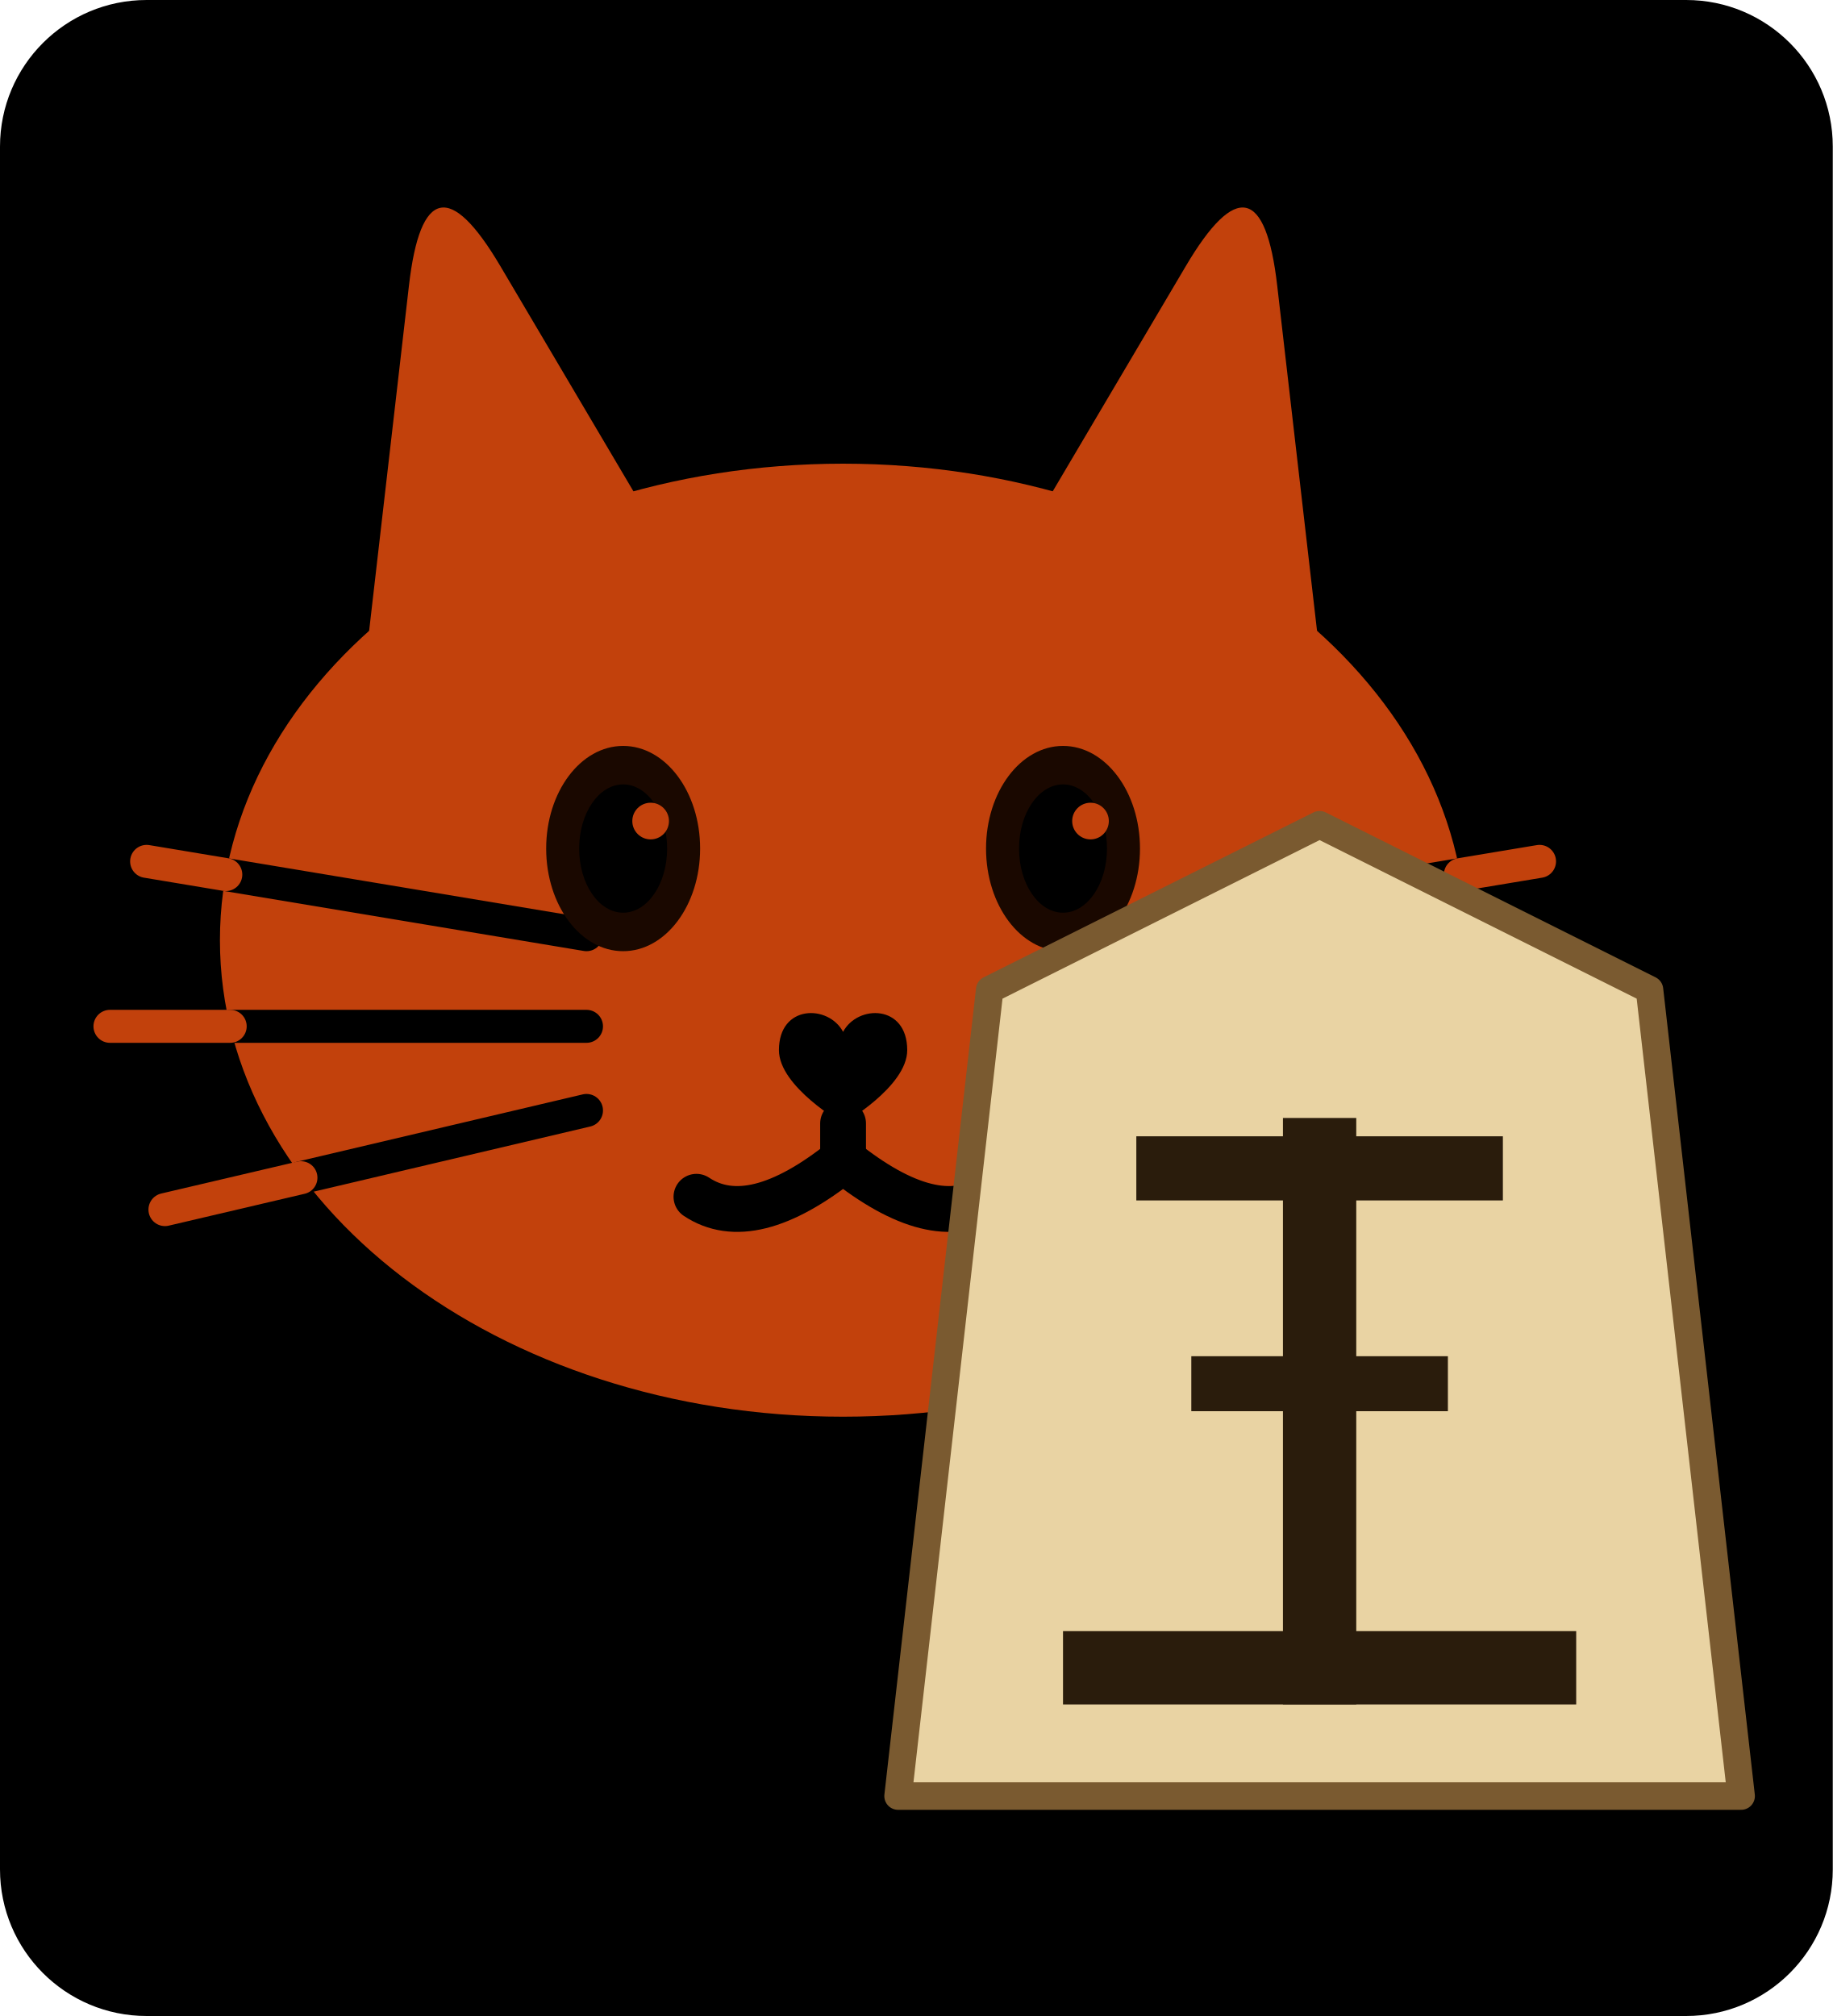
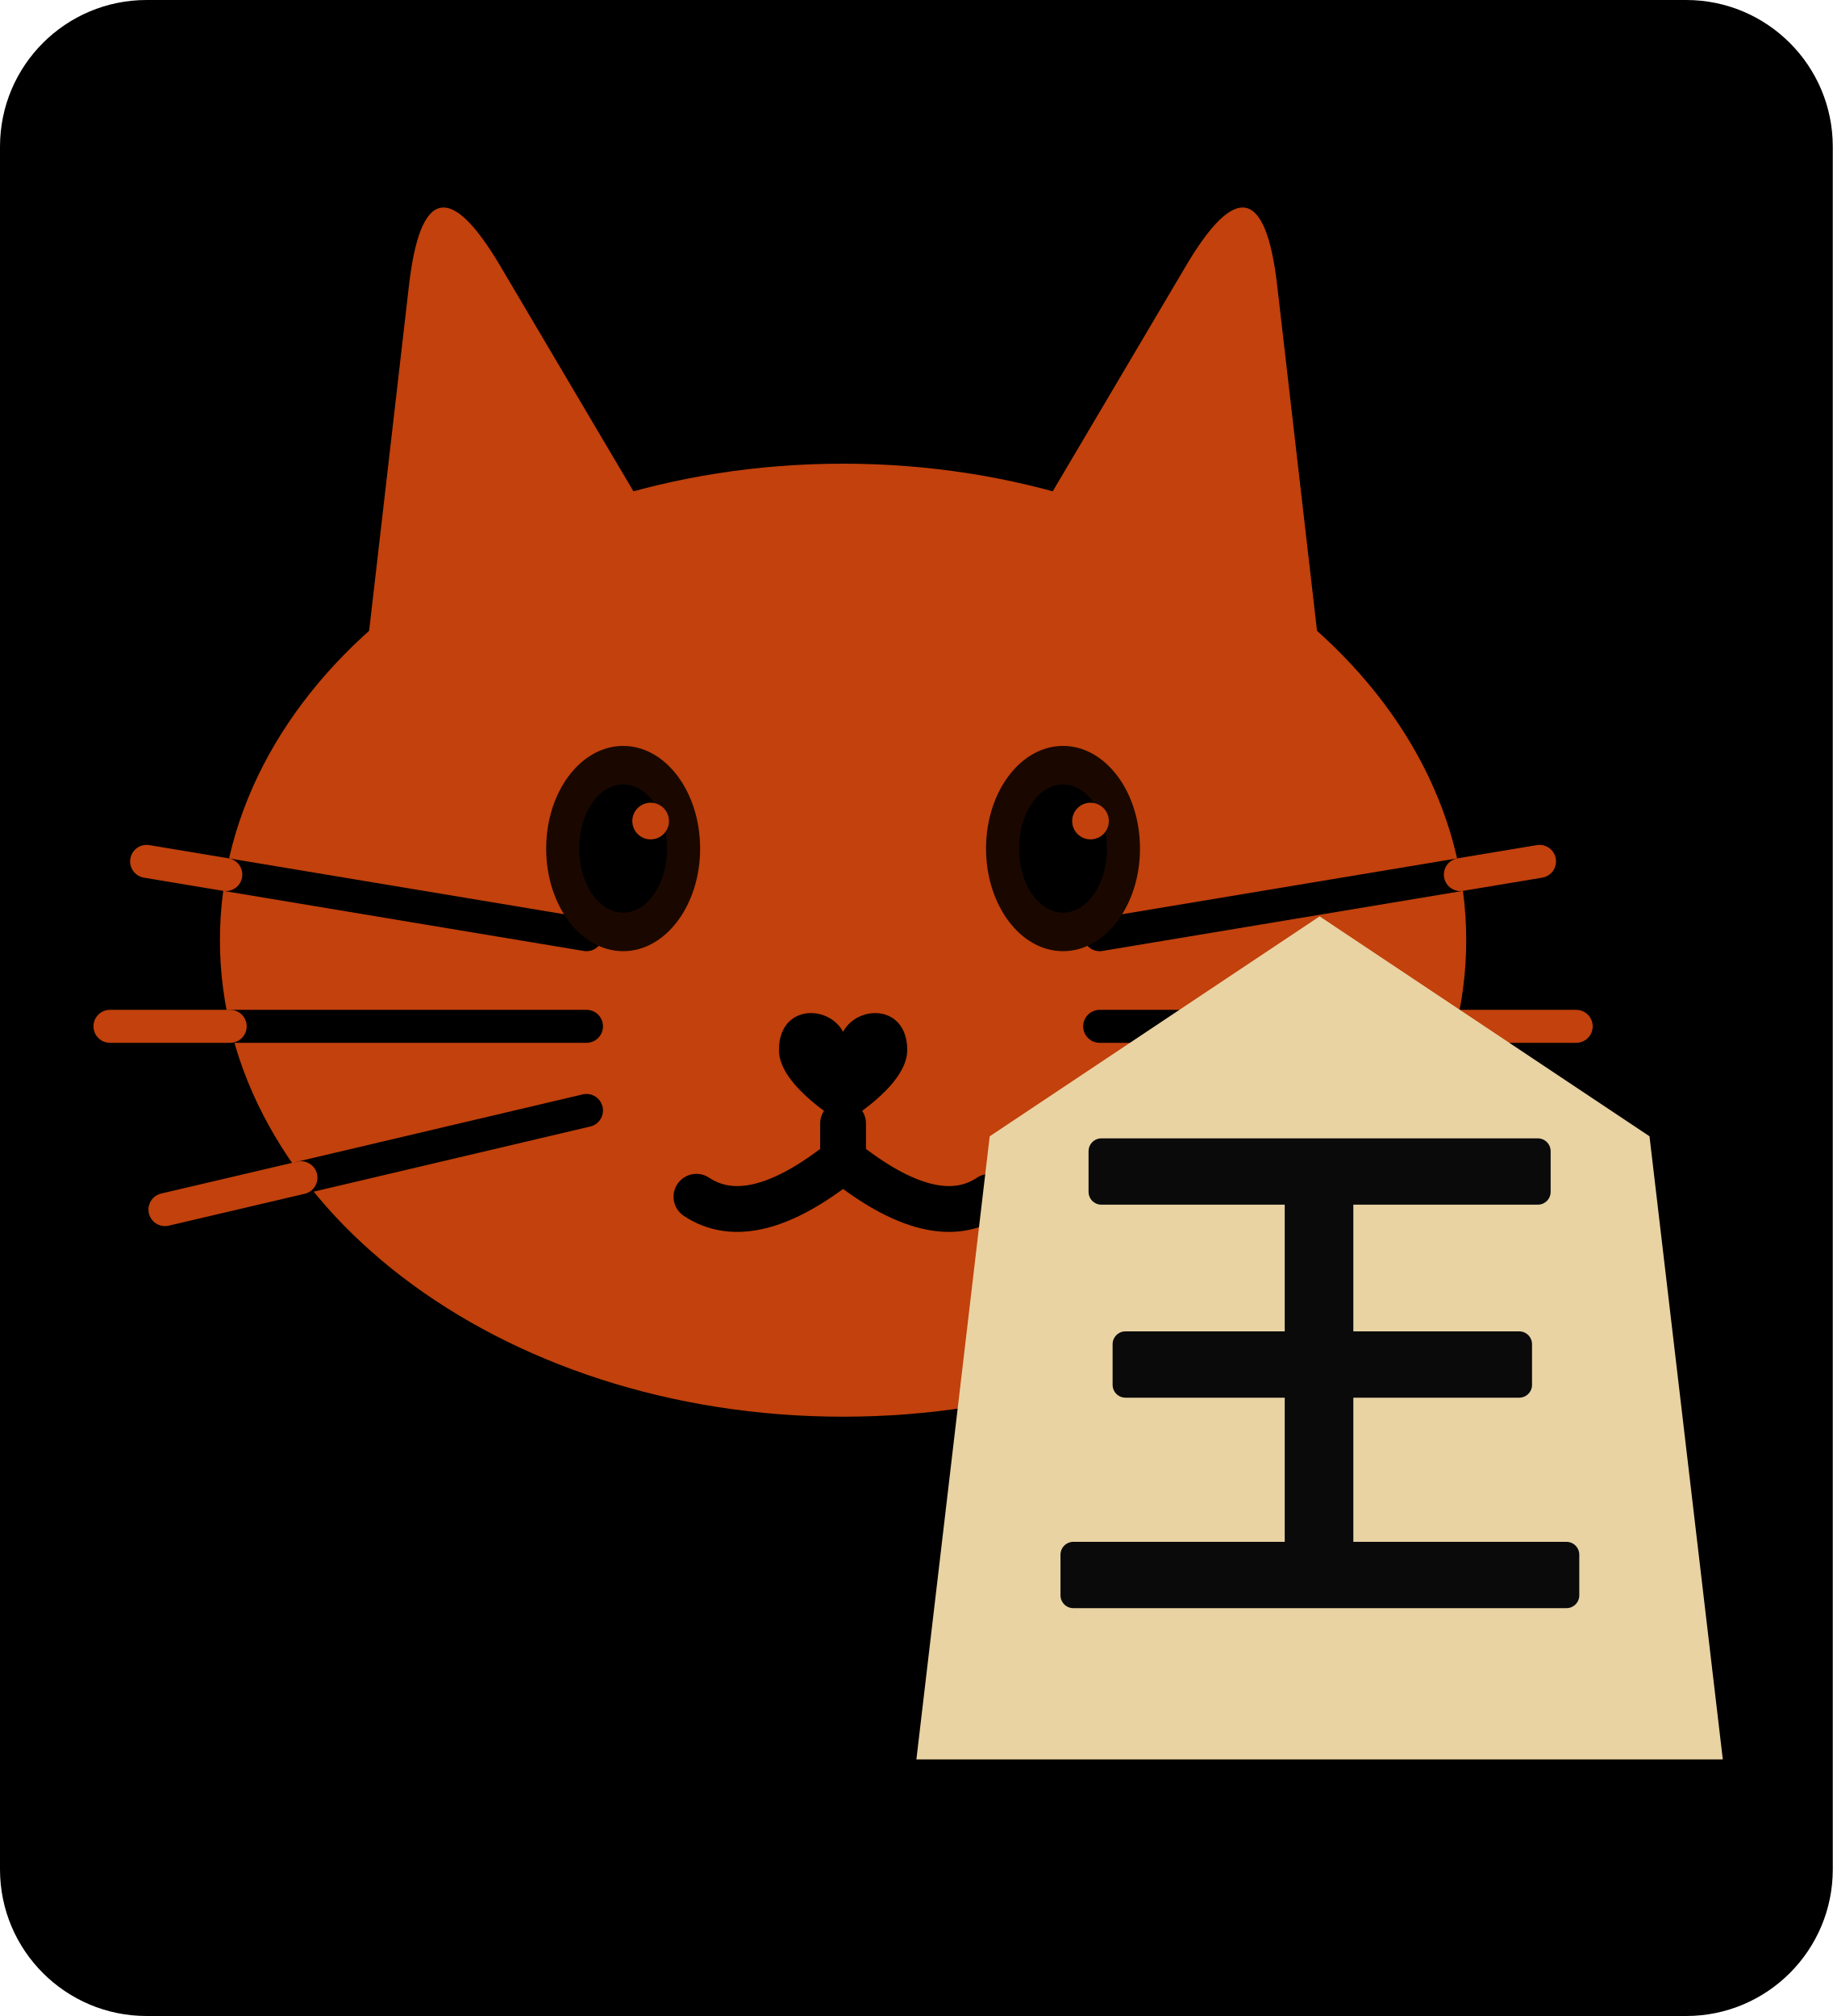
<svg xmlns="http://www.w3.org/2000/svg" viewBox="-46 -50 100 110">
  <rect x="-46" y="-50" width="100" height="110" rx="8" fill="#000000" />
  <g transform="rotate(-12,-12,8.3)">
    <path d="M-21.6,-14.94 L-14.549,-35.916 Q-12,-43.5 -9.451,-35.916 L-2.4,-14.94 Z" fill="#c2410c" />
  </g>
  <g transform="rotate(12,12,8.3)">
    <path d="M2.4,-14.94 L9.451,-35.916 Q12,-43.5 14.549,-35.916 L21.6,-14.94 Z" fill="#c2410c" />
  </g>
  <ellipse cx="0" cy="1.3" rx="34" ry="26" fill="#c2410c" />
  <line x1="-14" y1="1.00" x2="-33.68" y2="-2.28" stroke="#000" stroke-width="1.8" stroke-linecap="round" />
  <line x1="-14" y1="6.0" x2="-33.44" y2="6.0" stroke="#000" stroke-width="1.8" stroke-linecap="round" />
  <line x1="-14" y1="10.59" x2="-29.58" y2="14.26" stroke="#000" stroke-width="1.8" stroke-linecap="round" />
  <line x1="-33.68" y1="-2.28" x2="-38" y2="-3" stroke="#c2410c" stroke-width="1.8" stroke-linecap="round" />
  <line x1="-33.44" y1="6.0" x2="-40" y2="6" stroke="#c2410c" stroke-width="1.8" stroke-linecap="round" />
  <line x1="-29.58" y1="14.26" x2="-37" y2="16" stroke="#c2410c" stroke-width="1.8" stroke-linecap="round" />
  <line x1="14" y1="1.00" x2="33.68" y2="-2.28" stroke="#000" stroke-width="1.8" stroke-linecap="round" />
  <line x1="14" y1="6.0" x2="33.44" y2="6.0" stroke="#000" stroke-width="1.8" stroke-linecap="round" />
  <line x1="14" y1="10.59" x2="29.58" y2="14.26" stroke="#000" stroke-width="1.8" stroke-linecap="round" />
  <line x1="33.68" y1="-2.28" x2="38" y2="-3" stroke="#c2410c" stroke-width="1.8" stroke-linecap="round" />
  <line x1="33.44" y1="6.0" x2="40" y2="6" stroke="#c2410c" stroke-width="1.8" stroke-linecap="round" />
  <line x1="29.58" y1="14.26" x2="37" y2="16" stroke="#c2410c" stroke-width="1.8" stroke-linecap="round" />
  <ellipse cx="-12" cy="-3.7" rx="4.2" ry="5.6" fill="#1a0800" />
  <ellipse cx="12" cy="-3.7" rx="4.2" ry="5.6" fill="#1a0800" />
  <ellipse cx="-12" cy="-3.7" rx="2.4" ry="3.5" fill="#000" />
  <ellipse cx="12" cy="-3.7" rx="2.4" ry="3.5" fill="#000" />
  <circle cx="-10.5" cy="-5.2" r="1.0" fill="#c2410c" />
  <circle cx="13.5" cy="-5.2" r="1.0" fill="#c2410c" />
  <path d="M0,6.3 C-0.8,4.8 -3.5,4.8 -3.5,7.3 C-3.5,9.3 0,11.3 0,11.3 C0,11.3 3.5,9.3 3.5,7.3 C3.5,4.8 0.8,4.8 0,6.3 Z" fill="#000" />
  <line x1="0" y1="11.3" x2="0" y2="13.3" stroke="#000" stroke-width="2.5" stroke-linecap="round" />
  <path d="M0,13.3 Q-5,17.3 -8,15.3" fill="none" stroke="#000" stroke-width="2.5" stroke-linecap="round" />
  <path d="M0,13.3 Q5,17.3  8,15.3" fill="none" stroke="#000" stroke-width="2.5" stroke-linecap="round" />
-   <g id="shogi-overlay">
-     <path d="M 26,-5 L 8,4 L 3,48 L 49,48 L 44,4 Z" fill="#e9d3a3" stroke="#7a5a30" stroke-width="1.5" stroke-linejoin="round" />
-     <g fill="#2a1c0c">
-       <rect x="16" y="12" width="20" height="3.5" />
-       <rect x="19" y="24" width="14" height="3" />
-       <rect x="24" y="11" width="4" height="32" />
-       <rect x="12" y="39" width="28" height="4" />
-     </g>
+   <g transform="translate(26,22)">
+     <path d="M0,-22 L18,-10 L22,24 L-22,24 L-18,-10 Z" fill="#e9d3a3" />
+     <text x="0" y="14" text-anchor="middle" font-family="'Yuji Syuku', 'Yu Mincho', 'Hiragino Mincho ProN', 'Noto Serif JP', 'MS Mincho', serif" font-size="30" fill="#0a0a0a" stroke="#0a0a0a" stroke-width="1.4" paint-order="stroke" stroke-linejoin="round">王</text>
  </g>
</svg>
